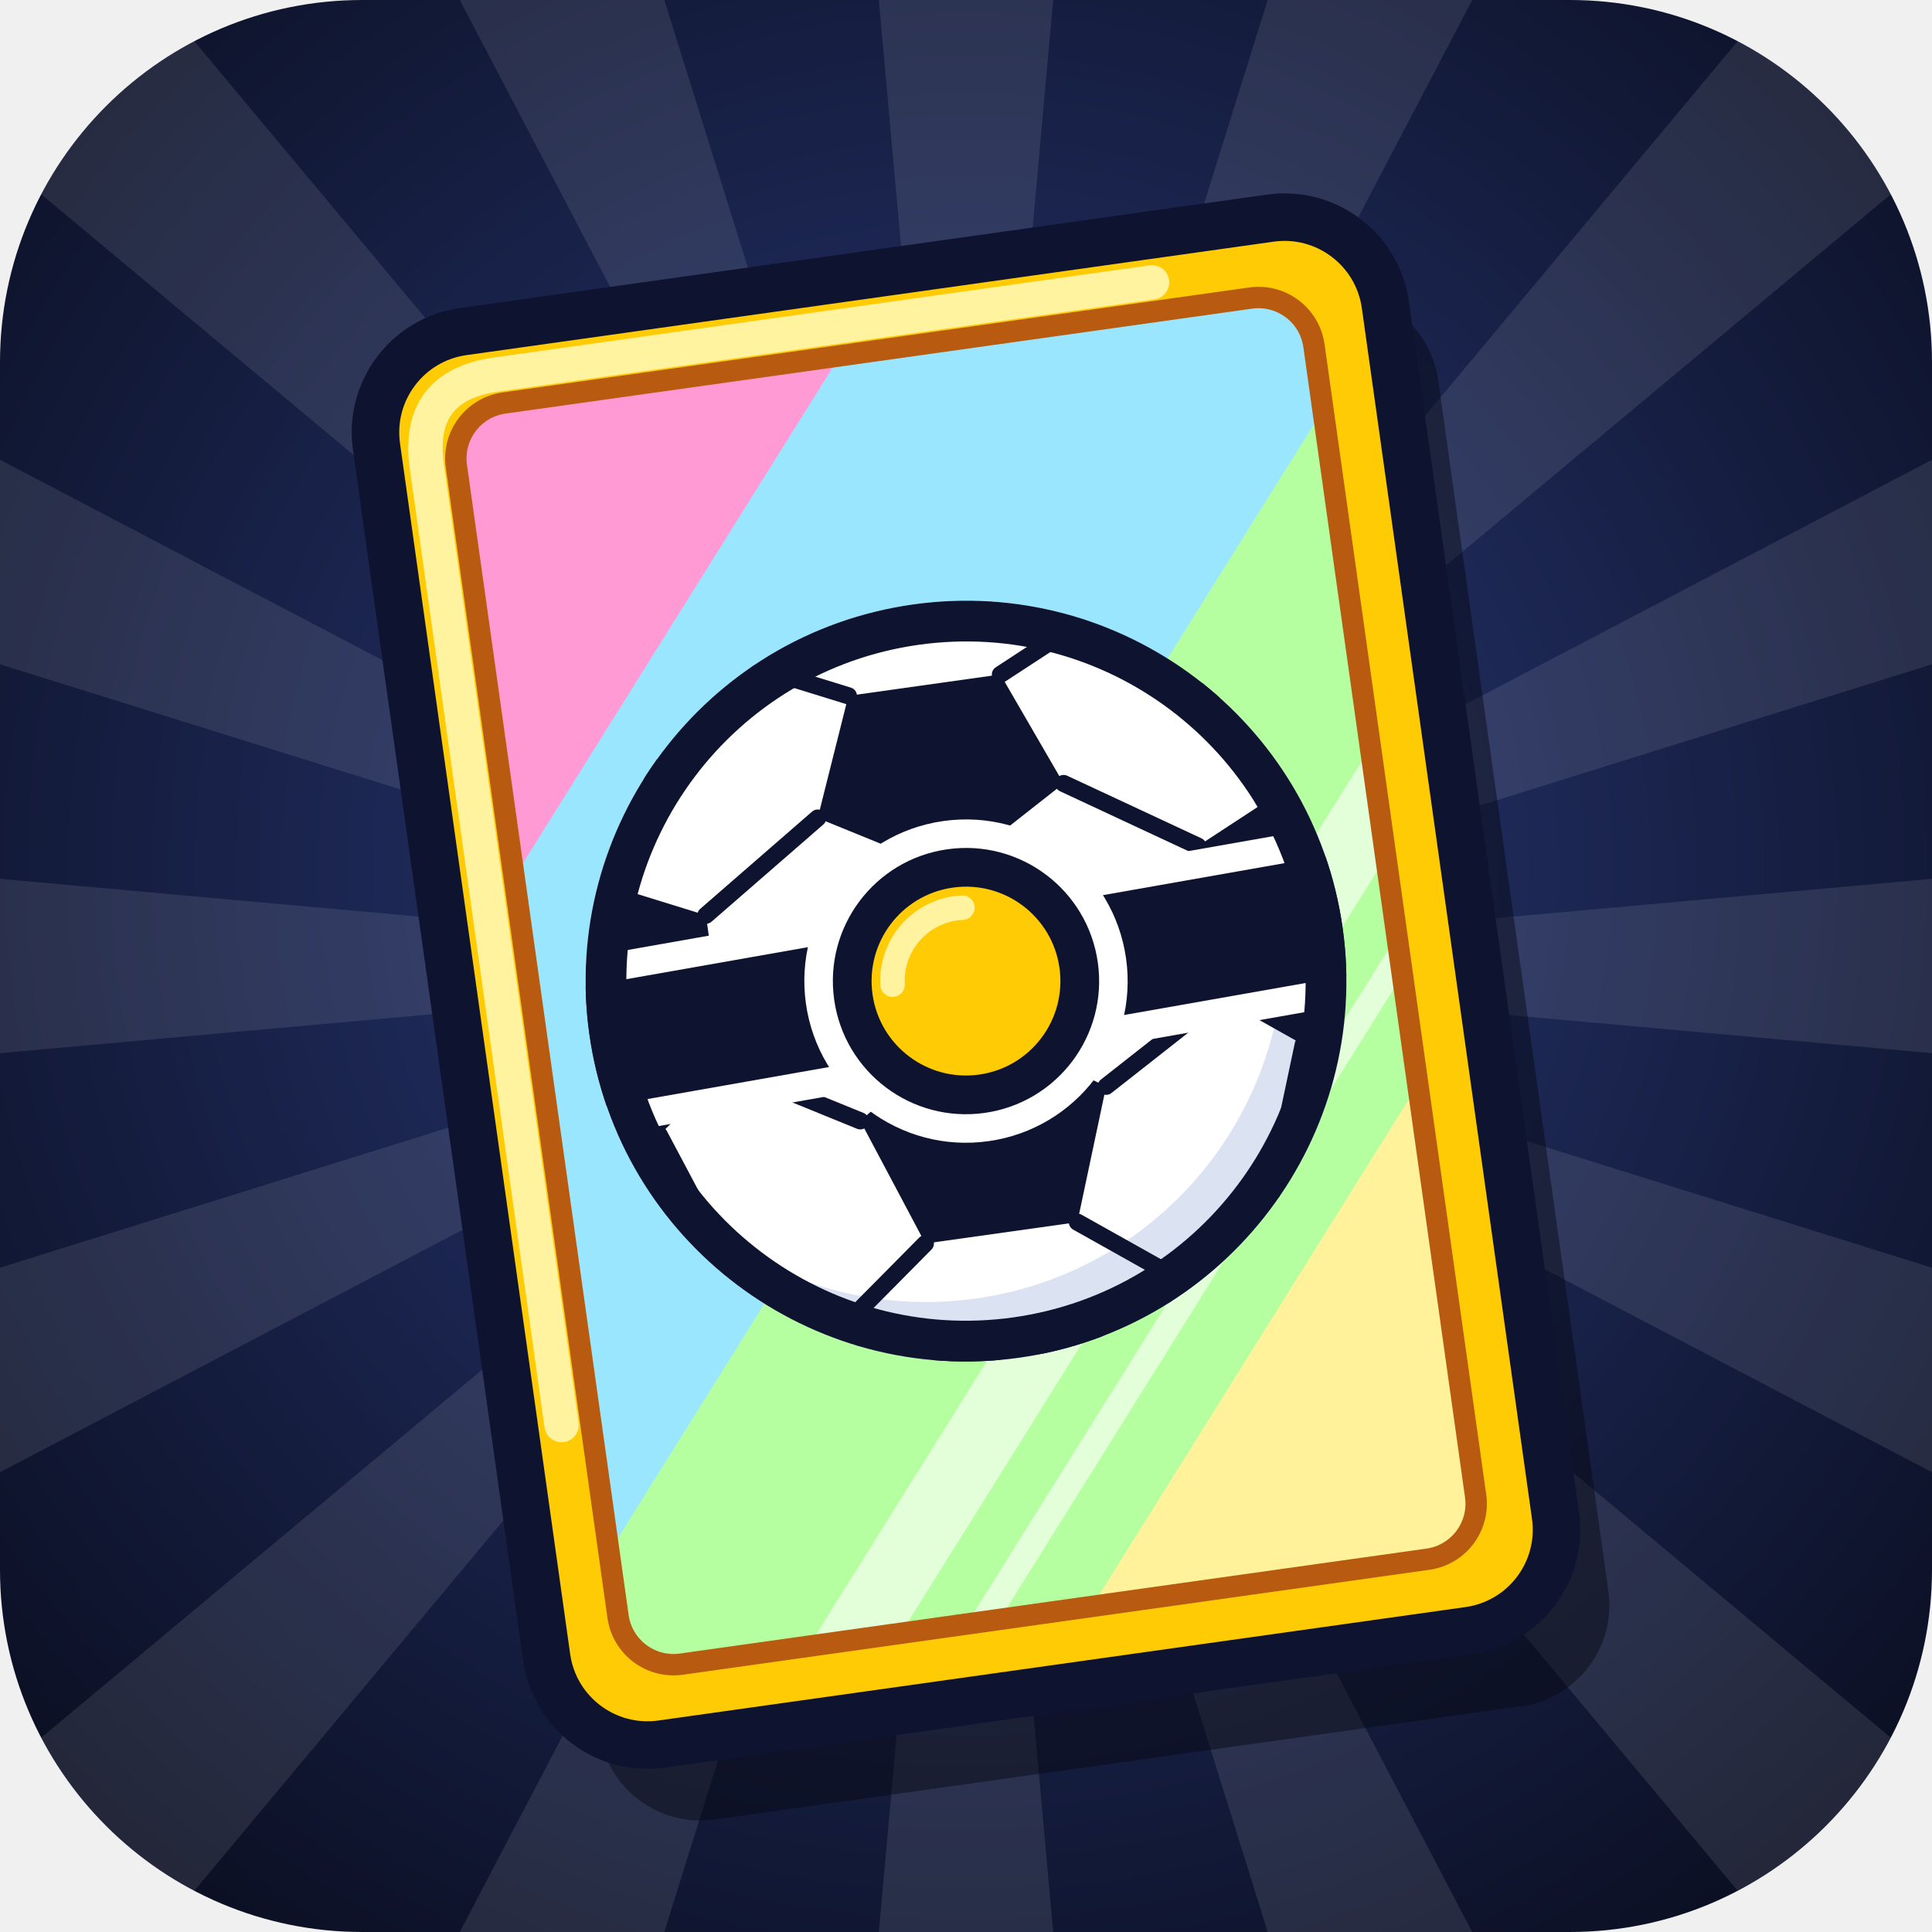
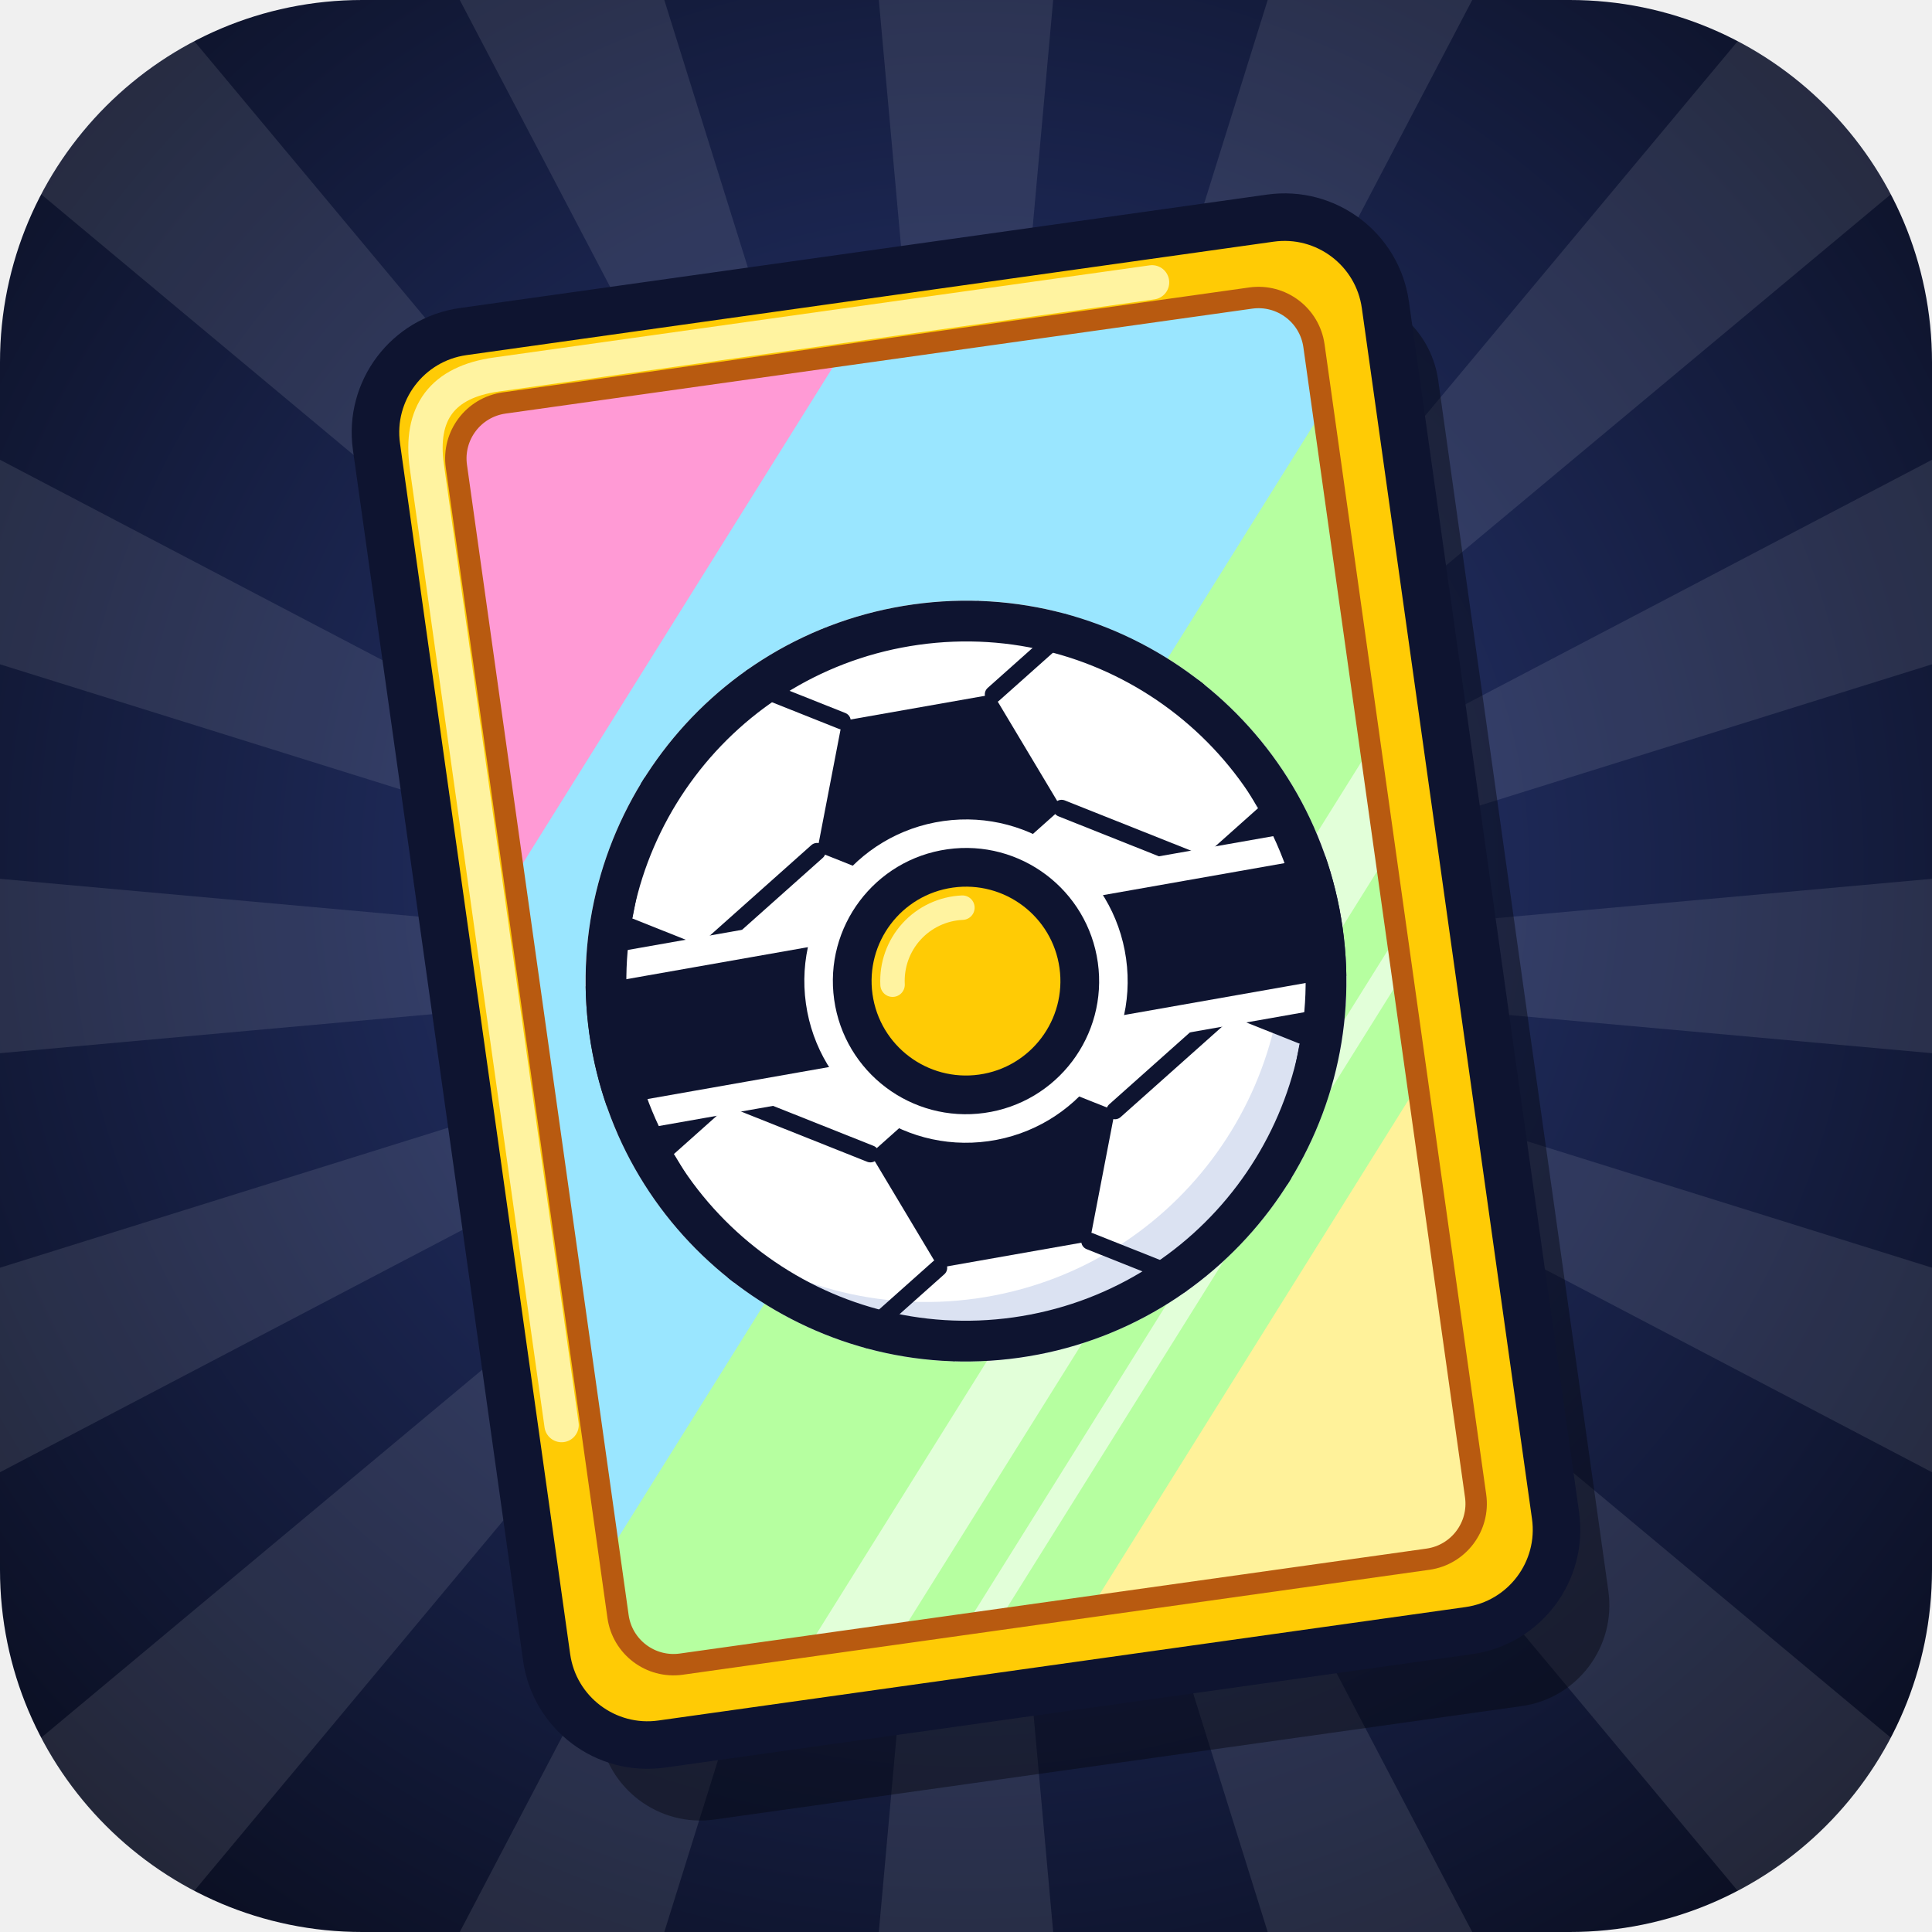
<svg xmlns="http://www.w3.org/2000/svg" viewBox="0 0 256 256">
  <defs>
    <radialGradient id="noite" cx=".5" cy=".45" r=".75">
      <stop offset="0" stop-color="#2a3a7a" />
      <stop offset="1" stop-color="#070a18" />
    </radialGradient>
  </defs>
  <rect width="256" height="256" rx="48" fill="url(#noite)" />
  <clipPath id="cantos">
    <rect width="256" height="256" rx="48" />
  </clipPath>
  <g clip-path="url(#cantos)">
    <g fill="#fff" opacity=".1">
      <polygon points="128,128 386.95,104.63 386.95,151.37" />
      <polygon points="128,128 376.18,205.51 358.29,248.68" />
      <polygon points="128,128 327.63,294.58 294.58,327.63" />
      <polygon points="128,128 248.68,358.29 205.51,376.18" />
      <polygon points="128,128 151.37,386.95 104.63,386.95" />
      <polygon points="128,128 50.49,376.18 7.32,358.29" />
      <polygon points="128,128 -38.58,327.63 -71.63,294.58" />
      <polygon points="128,128 -102.29,248.68 -120.18,205.51" />
      <polygon points="128,128 -130.95,151.37 -130.95,104.63" />
      <polygon points="128,128 -120.18,50.49 -102.29,7.32" />
      <polygon points="128,128 -71.63,-38.58 -38.58,-71.63" />
      <polygon points="128,128 7.32,-102.29 50.49,-120.18" />
      <polygon points="128,128 104.63,-130.95 151.37,-130.95" />
      <polygon points="128,128 205.51,-120.18 248.68,-102.29" />
      <polygon points="128,128 294.58,-71.63 327.63,-38.58" />
      <polygon points="128,128 358.29,7.32 376.18,50.49" />
    </g>
  </g>
  <g transform="translate(135 140) rotate(-8) scale(0.9)">
    <rect x="-75.0" y="-105.0" width="150" height="210" rx="15" fill="#04060f" opacity=".45" />
  </g>
  <g transform="translate(128 130) rotate(-8) scale(0.9)">
    <clipPath id="cm">
      <rect x="-63.75" y="-93.75" width="127.5" height="187.5" rx="8.25" />
    </clipPath>
    <rect x="-75" y="-105" width="150" height="210" rx="15" fill="#ffcb05" stroke="#0e1430" stroke-width="7" />
    <path d="M-72 52.5V-90q0 -12 12 -12H37.5" fill="none" stroke="#fff3a0" stroke-width="5.06" stroke-linecap="round" transform="translate(3.94 3.94)" />
    <g clip-path="url(#cm)">
      <g transform="rotate(40)">
        <rect x="-129.03" y="-210" width="65.02" height="420" fill="#ff9ad5" />
        <rect x="-64.52" y="-210" width="65.02" height="420" fill="#9ae6ff" />
        <rect x="0" y="-210" width="65.02" height="420" fill="#b6ffa0" />
        <rect x="64.52" y="-210" width="65.02" height="420" fill="#fff29a" />
        <rect x="32.26" y="-210" width="10.5" height="420" fill="#fff" opacity=".6" />
        <rect x="50.26" y="-210" width="3.75" height="420" fill="#fff" opacity=".6" />
      </g>
    </g>
    <rect x="-63.75" y="-93.75" width="127.5" height="187.5" rx="8.25" fill="none" stroke="#b85a10" stroke-width="3.15" />
    <clipPath id="bc">
      <circle r="56" />
    </clipPath>
    <circle r="56" fill="#dbe2f2" />
    <g clip-path="url(#bc)">
      <circle cx="-5.04" cy="-6.16" r="52.64" fill="#ffffff" />
    </g>
    <g clip-path="url(#bc)">
-       <g fill="#0e1430">
-         <polygon points="18.28,-26.81 0,-16.18 -18.28,-26.81 -11.3,-44 11.3,-44" />
-         <polygon points="-54.85,-1.01 -47.86,-20.24 -36.57,-14.93 -36.57,7.58 -47.86,16.18" />
-         <polygon points="-24.68,-50.27 -11.34,-54.84 -22.6,-49.31 -40.88,-37.43 -42.33,-36.66" />
-         <polygon points="-23.33,50.91 -41.3,37.82 -40.88,35.4 -22.6,46.03 -11.3,54.63" />
-         <polygon points="47.86,16.18 36.57,7.58 36.57,-14.93 47.86,-20.24 54.85,-1.01" />
-         <polygon points="42.33,-36.66 40.88,-37.43 22.6,-49.31 11.34,-54.84 24.68,-50.27" />
-         <polygon points="-11.3,37.43 -18.28,18.21 0,6.33 18.28,18.21 11.3,37.43" />
-         <polygon points="41.3,37.82 23.33,50.91 11.3,54.63 22.6,46.03 40.88,35.4" />
-       </g>
-       <g stroke="#0e1430" stroke-width="2.52" stroke-linecap="round" fill="none">
-         <path d="M-18.28 -26.81L-36.57 -14.93" />
-         <path d="M-11.3 -44L-22.6 -49.31" />
-         <path d="M18.28 -26.81L36.57 -14.93" />
-         <path d="M11.3 -44L22.6 -49.31" />
-         <path d="M0 -16.18L0 6.33" />
-         <path d="M-47.86 -20.24L-40.88 -37.43" />
-         <path d="M-47.86 16.18L-40.88 35.4" />
-         <path d="M-36.57 7.58L-18.28 18.21" />
-         <path d="M-22.6 46.03L-11.3 37.43" />
-         <path d="M-11.3 54.63L11.3 54.63" />
-         <path d="M47.86 -20.24L40.88 -37.43" />
-         <path d="M36.57 7.58L18.28 18.21" />
-         <path d="M47.86 16.18L40.88 35.4" />
-         <path d="M11.3 37.43L22.6 46.03" />
-       </g>
      <g transform="rotate(-2)">
+         <g fill="#0e1430">
+           <polygon points="-40.88,-36.57 -41.74,-37.33 -23.91,-50.64 -11.3,-54.85 -22.6,-47.86" />
+           <polygon points="0,-11.3 -18.28,-22.6 -11.3,-40.88 11.3,-40.88 18.28,-22.6" />
+           <polygon points="-11.3,54.85 -23.91,50.64 -41.74,37.33 -40.88,36.57 -22.6,47.86" />
+           <polygon points="22.6,-47.86 11.3,-54.85 23.91,-50.64 41.74,-37.33 40.88,-36.57" />
+           <polygon points="-47.86,18.28 -54.85,0 -47.86,-18.28 -36.57,-11.3 -36.57,11.3" />
+           <polygon points="-11.3,40.88 -18.28,22.6 0,11.3 18.28,22.6 11.3,40.88" />
+           <polygon points="41.74,37.33 23.91,50.64 11.3,54.85 22.6,47.86 40.88,36.57" />
+           <polygon points="47.86,18.28 36.57,11.3 36.57,-11.3 47.86,-18.28 54.85,0" />
+         </g>
+         <g stroke="#0e1430" stroke-width="2.52" stroke-linecap="round" fill="none">
+           <path d="M-22.6 -47.86L-11.3 -40.88" />
+           <path d="M-40.88 -36.57L-47.86 -18.28" />
+           <path d="M11.3 -40.88L22.6 -47.86" />
+           <path d="M-18.28 -22.6L-36.57 -11.3" />
+           <path d="M0 -11.3L0 11.3" />
+           <path d="M18.28 -22.6L36.57 -11.3" />
+           <path d="M-40.88 36.57L-47.86 18.28" />
+           <path d="M-22.6 47.86L-11.3 40.88" />
+           <path d="M40.88 -36.57L47.86 -18.28" />
+           <path d="M-36.57 11.3L-18.28 22.6" />
+           <path d="M11.3 40.88L22.6 47.86" />
+           <path d="M18.28 22.6L36.57 11.3" />
+           <path d="M40.88 36.57L47.86 18.28" />
+         </g>
        <rect x="-67.2" y="-13.16" width="134.4" height="26.32" fill="#ffffff" />
        <rect x="-67.2" y="-8.96" width="134.4" height="17.92" fill="#0e1430" />
      </g>
    </g>
    <circle r="53" fill="none" stroke="#0e1430" stroke-width="6" />
    <circle r="23.8" fill="#ffffff" />
    <circle r="19.6" fill="#0e1430" />
    <circle r="13.9" fill="#ffcb05" />
    <path d="M-10.78 -0.98a10.78 10.78 0 0 1 11.76 -9.8" fill="none" stroke="#fff3a0" stroke-width="3.6" stroke-linecap="round" />
  </g>
</svg>
